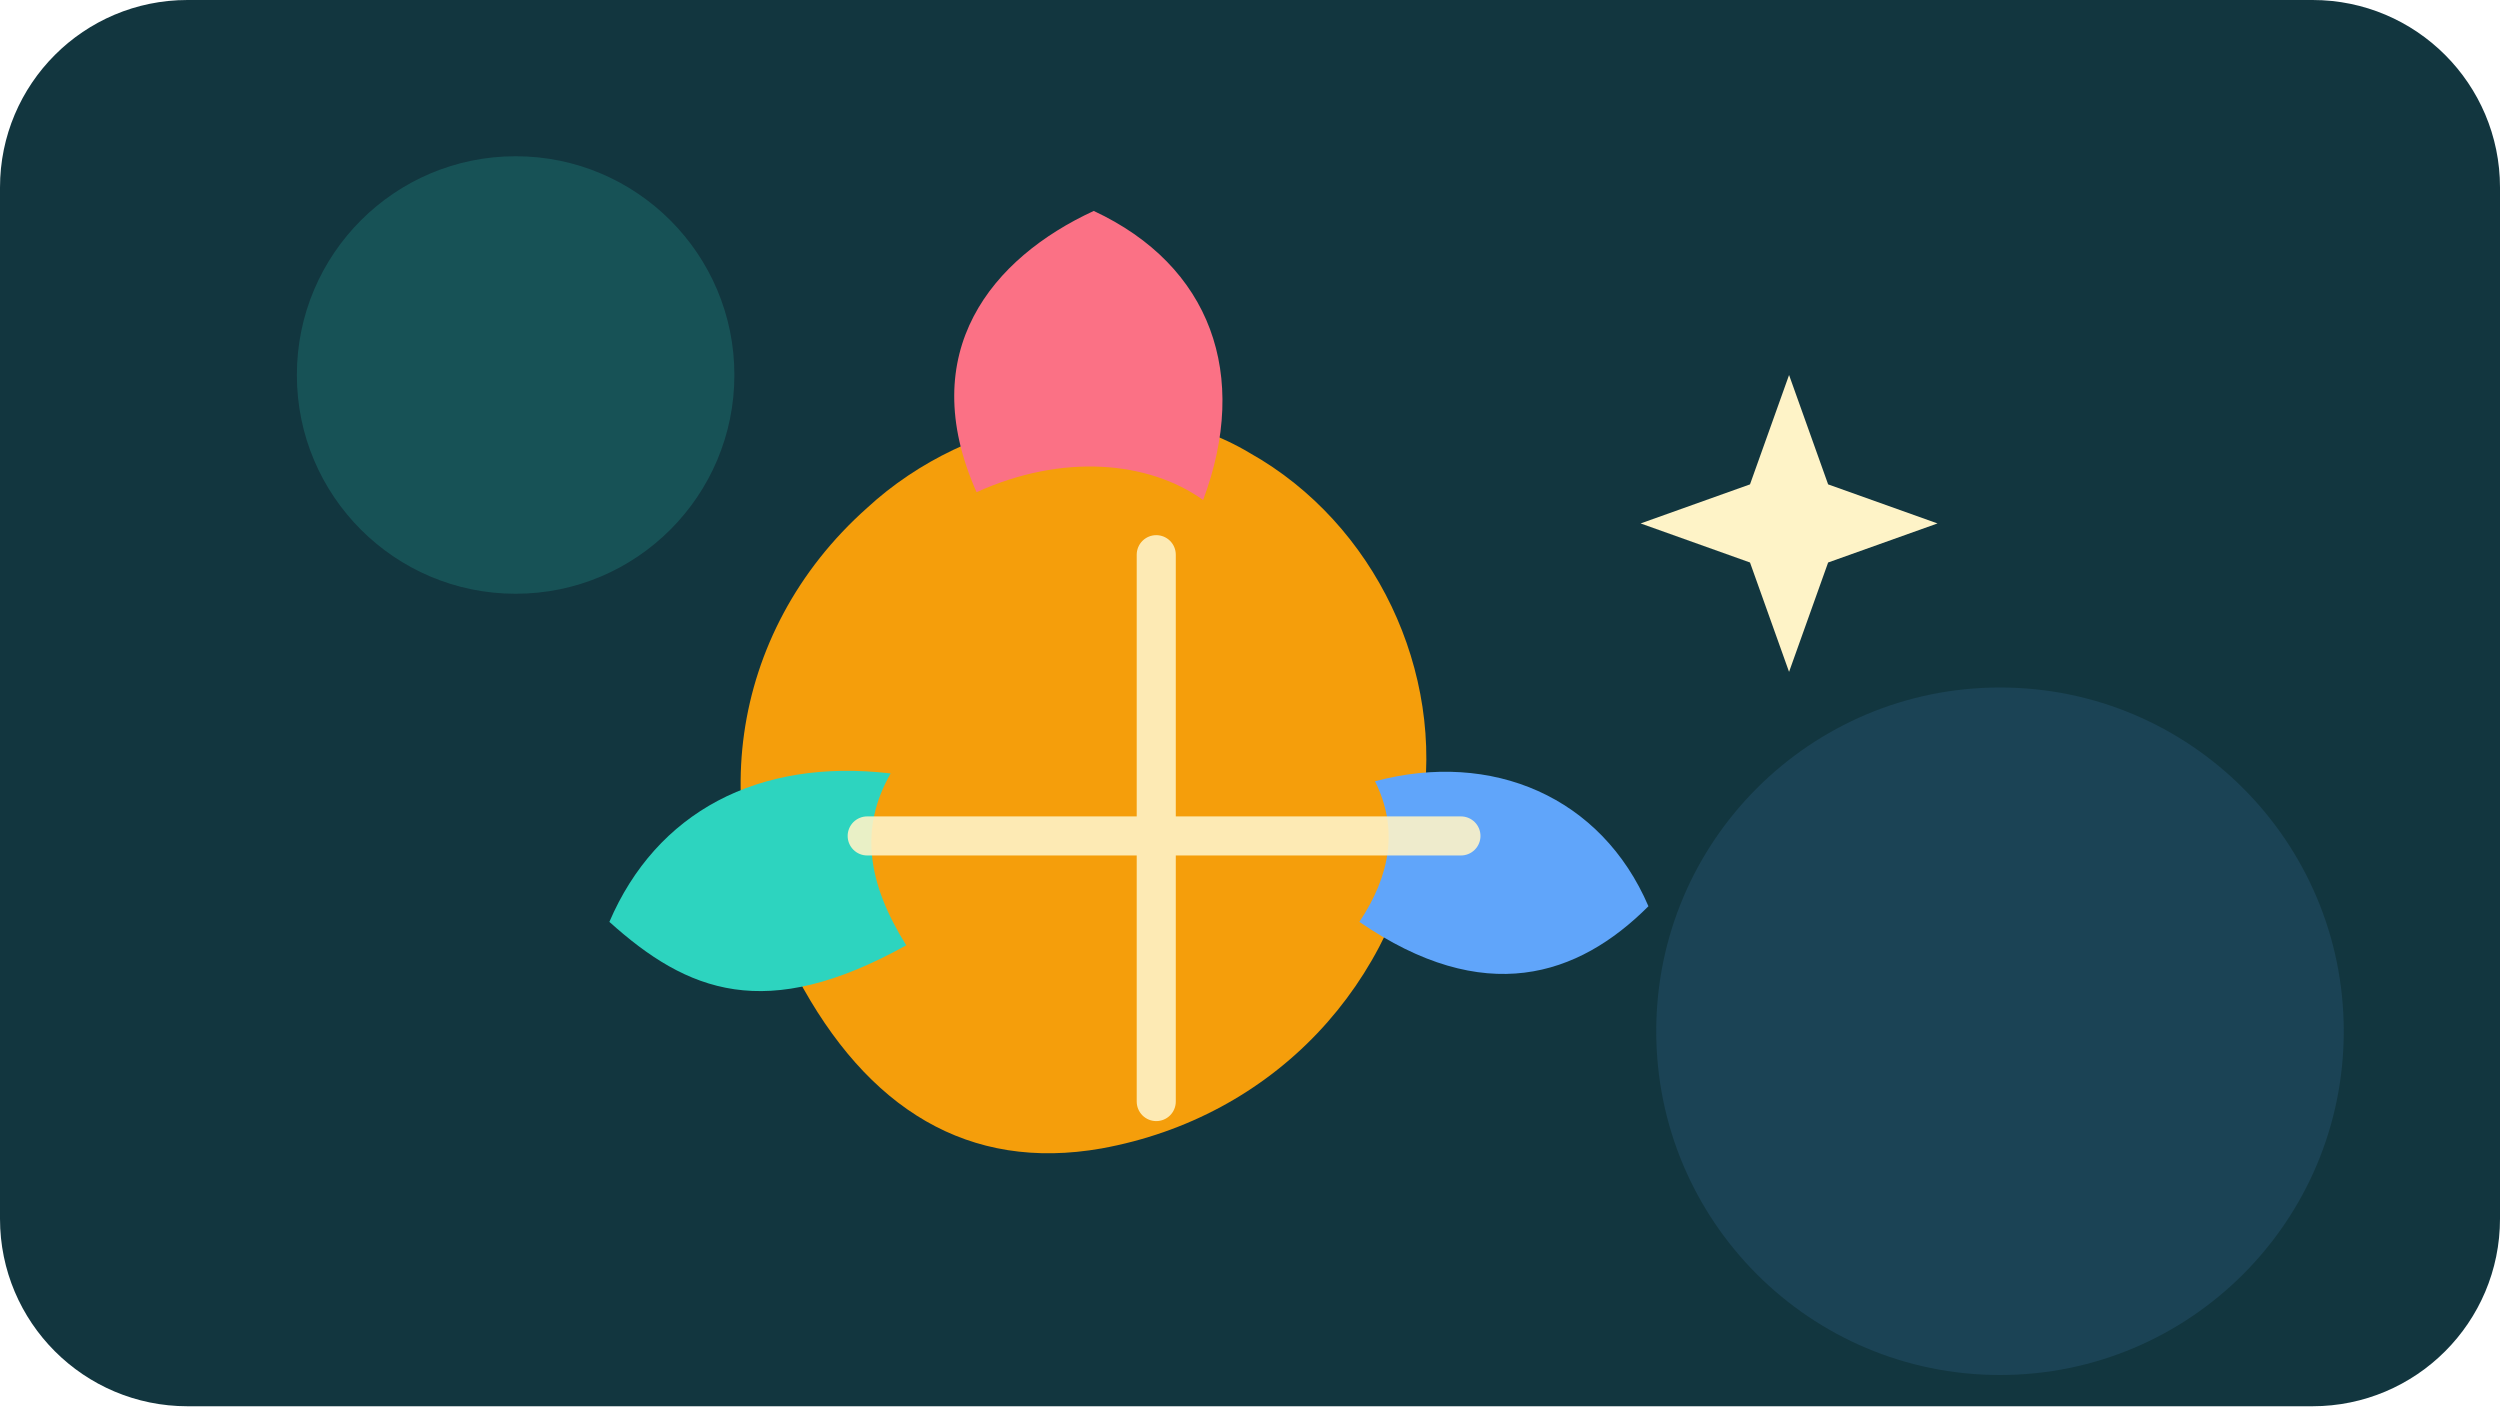
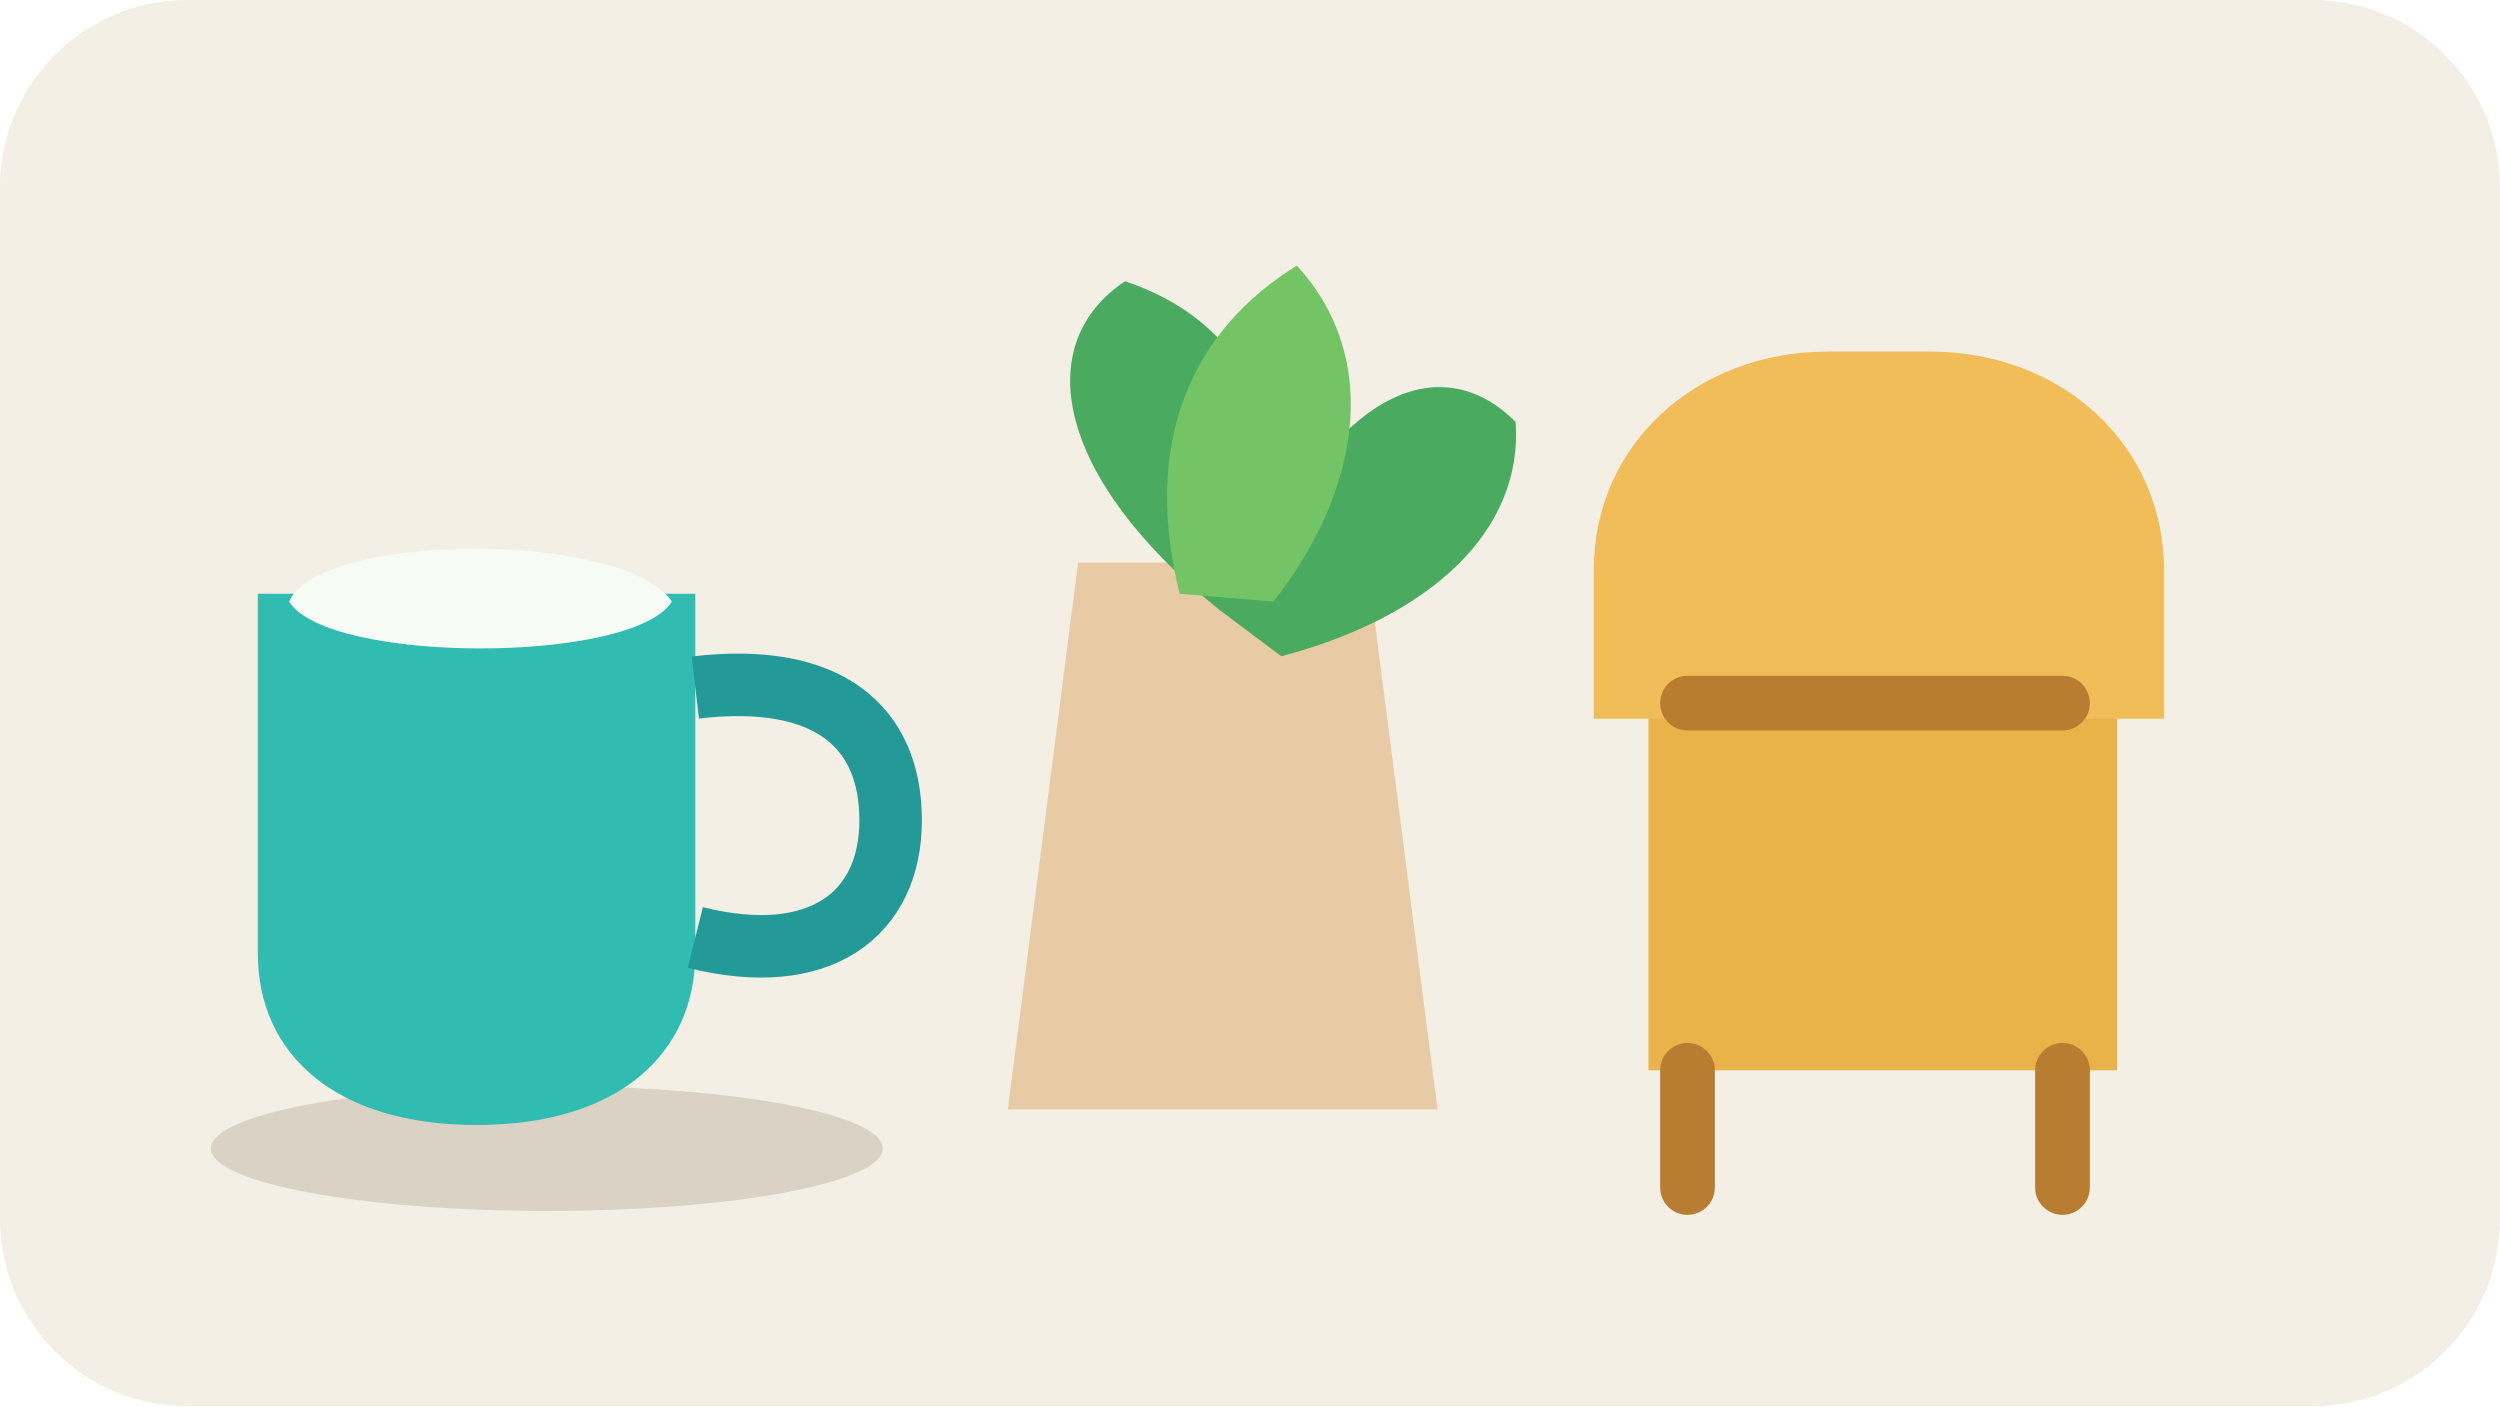
<svg xmlns="http://www.w3.org/2000/svg" viewBox="0 0 320 180">
-   <rect width="320" height="180" rx="24" fill="#12363f" />
-   <circle cx="66" cy="48" r="28" fill="#2dd4bf" opacity=".18" />
-   <circle cx="256" cy="132" r="44" fill="#60a5fa" opacity=".12" />
-   <path d="M102 125c-12-19-9-44 9-60 13-12 34-16 49-7 16 9 25 28 22 46-3 22-19 39-41 43-17 3-30-5-39-22Z" fill="#f59e0b" />
-   <path d="M125 63c-8-18 2-30 15-36 15 7 20 21 14 37-7-5-18-6-29-1Z" fill="#fb7185" />
-   <path d="M116 121c-18 10-28 6-38-3 6-14 19-21 36-19-4 7-3 14 2 22Z" fill="#2dd4bf" />
-   <path d="M174 118c16 11 28 7 37-2-6-14-20-20-35-16 3 6 2 12-2 18Z" fill="#60a5fa" />
-   <path d="M148 71v70M111 107h76" stroke="#fef3c7" stroke-width="5" stroke-linecap="round" opacity=".9" />
-   <path d="m229 48 5 14 14 5-14 5-5 14-5-14-14-5 14-5 5-14Z" fill="#fef3c7" />
+   <rect width="320" height="180" rx="24" fill="#f3efe5" />
+   <ellipse cx="70" cy="147" rx="43" ry="8" fill="#d9d2c5" />
+   <path d="M33 76h56v46c0 13-10 22-28 22s-28-9-28-22V76Z" fill="#31bcb1" />
+   <path d="M89 88c17-2 25 5 25 17s-9 19-25 15" fill="none" stroke="#249a98" stroke-width="8" />
+   <path d="M37 77c4-9 43-9 49 0-5 8-44 8-49 0Z" fill="#f7fbf6" />
+   <path d="M138 72h37l9 70h-55l9-70Z" fill="#e8cba4" />
+   <path d="M156 78c-21-17-24-34-12-42 15 5 22 18 17 36 11-23 24-27 33-18 1 14-11 25-30 30Z" fill="#4aab60" />
+   <path d="M151 76c-5-20 2-34 15-42 11 12 8 29-3 43" fill="#73c464" />
+   <path d="M211 73h60v64h-60z" fill="#e9b349" />
+   <path d="M204 73c0-16 13-28 30-28h13c17 0 30 12 30 28v19h-73V73Z" fill="#f0bd58" />
+   <path d="M216 137v15M264 137v15M216 90h48" stroke="#b87d31" stroke-width="7" stroke-linecap="round" />
</svg>
